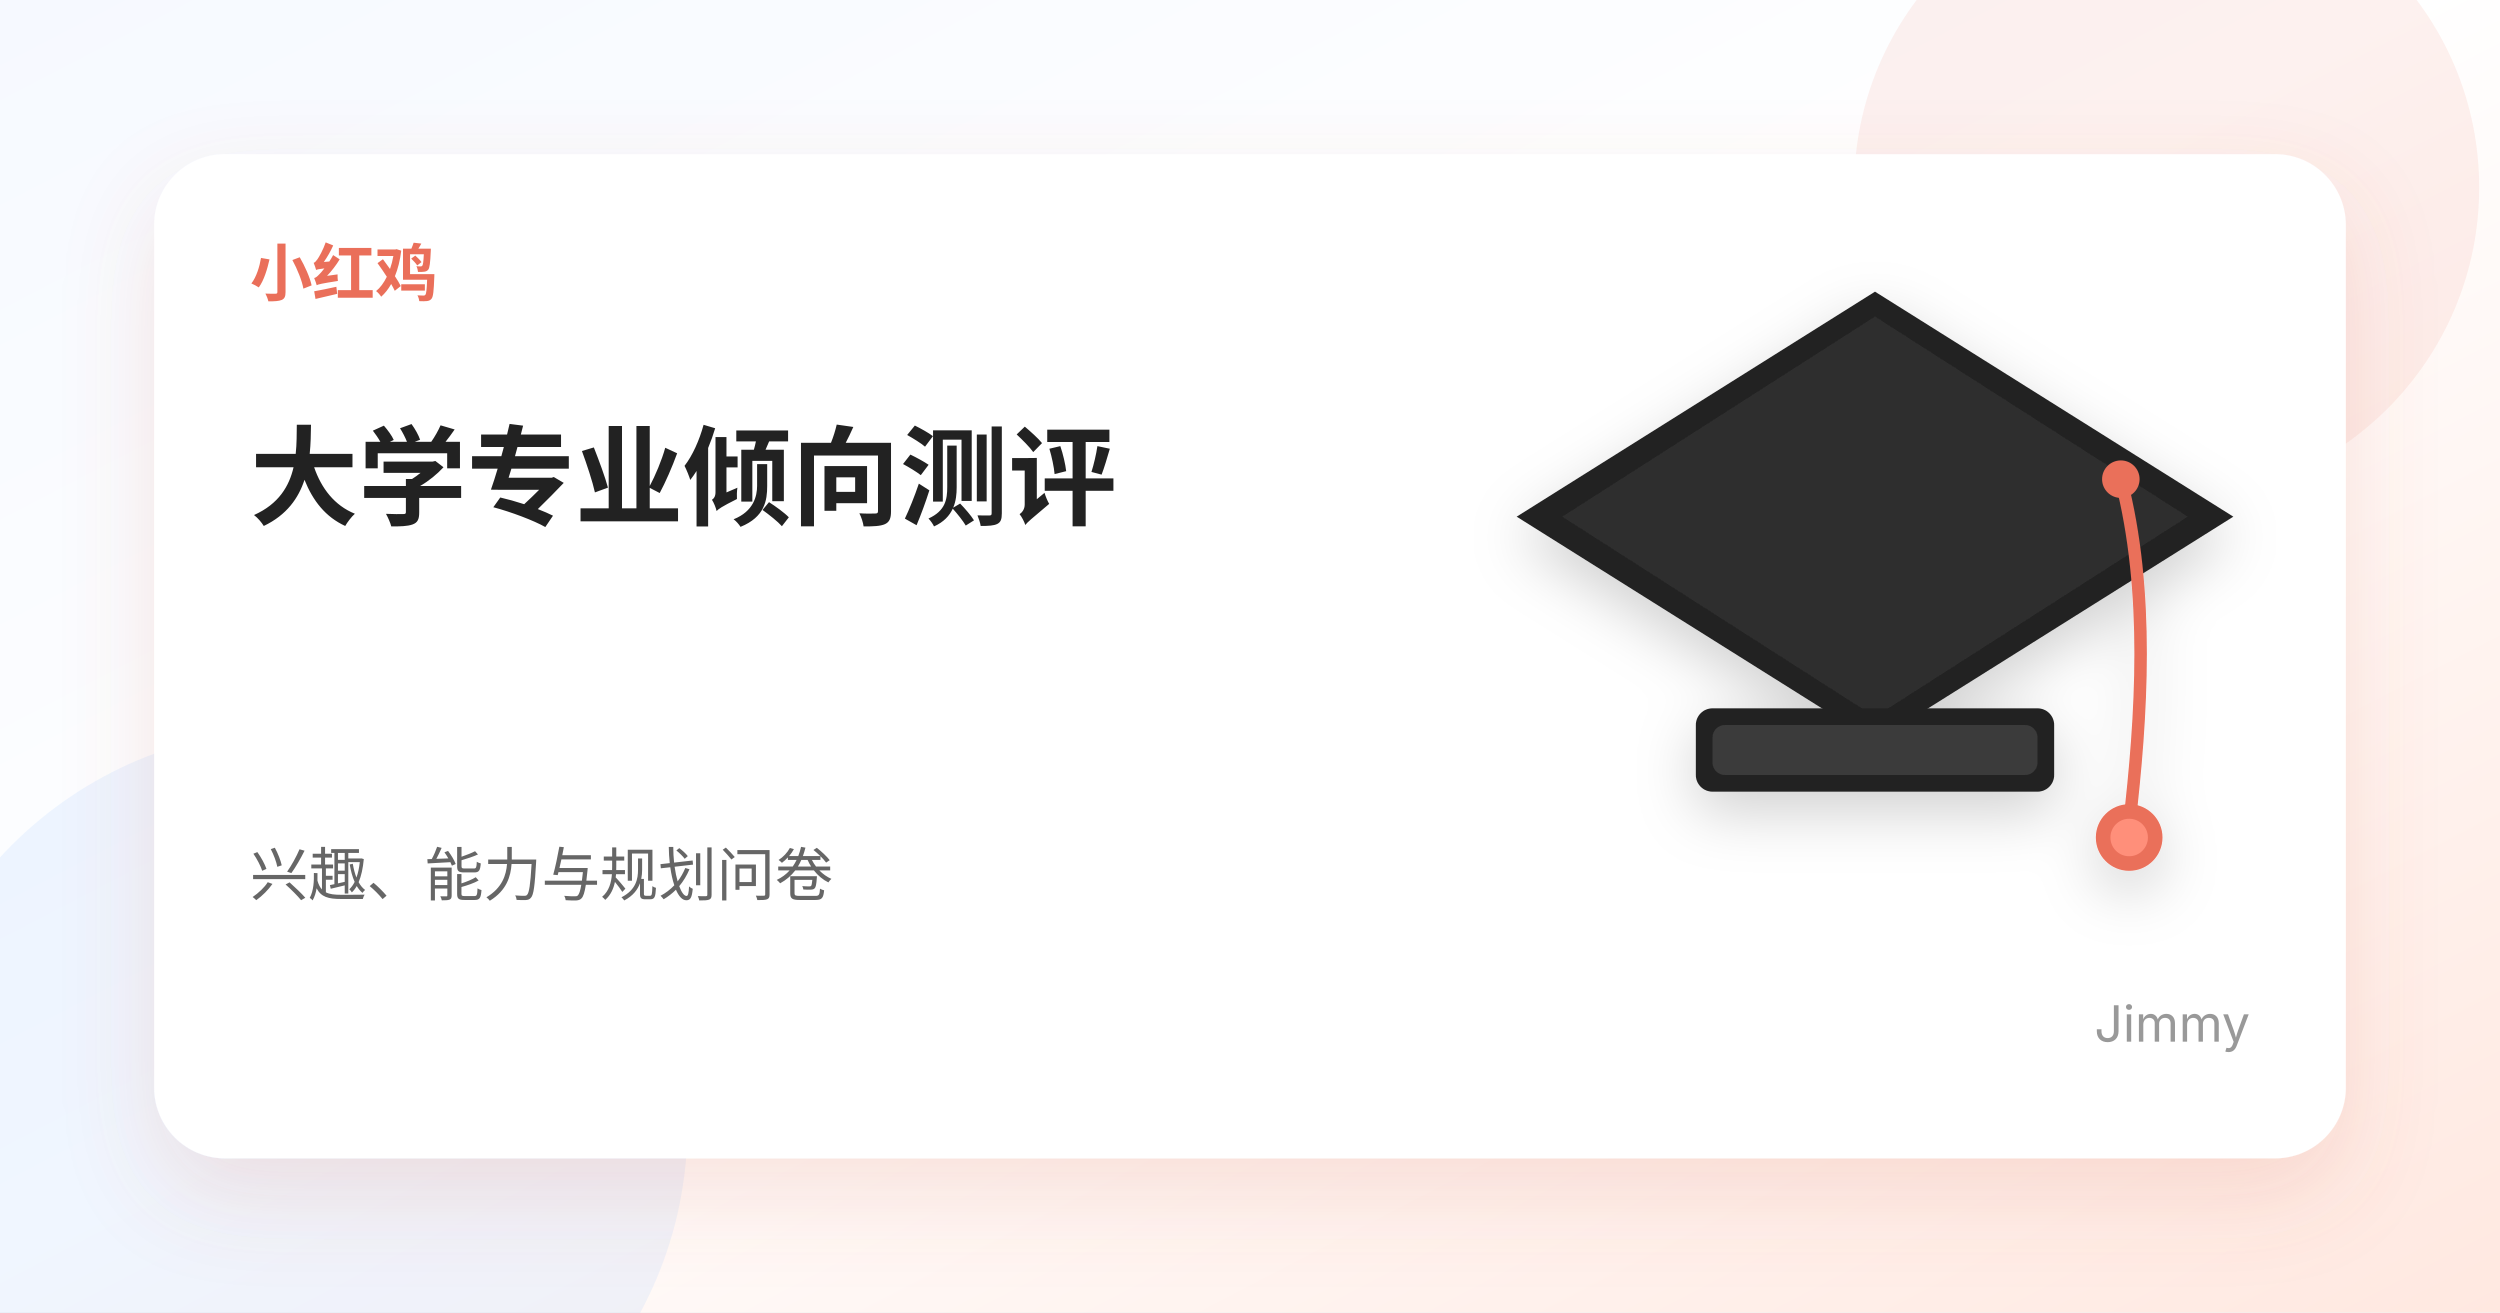
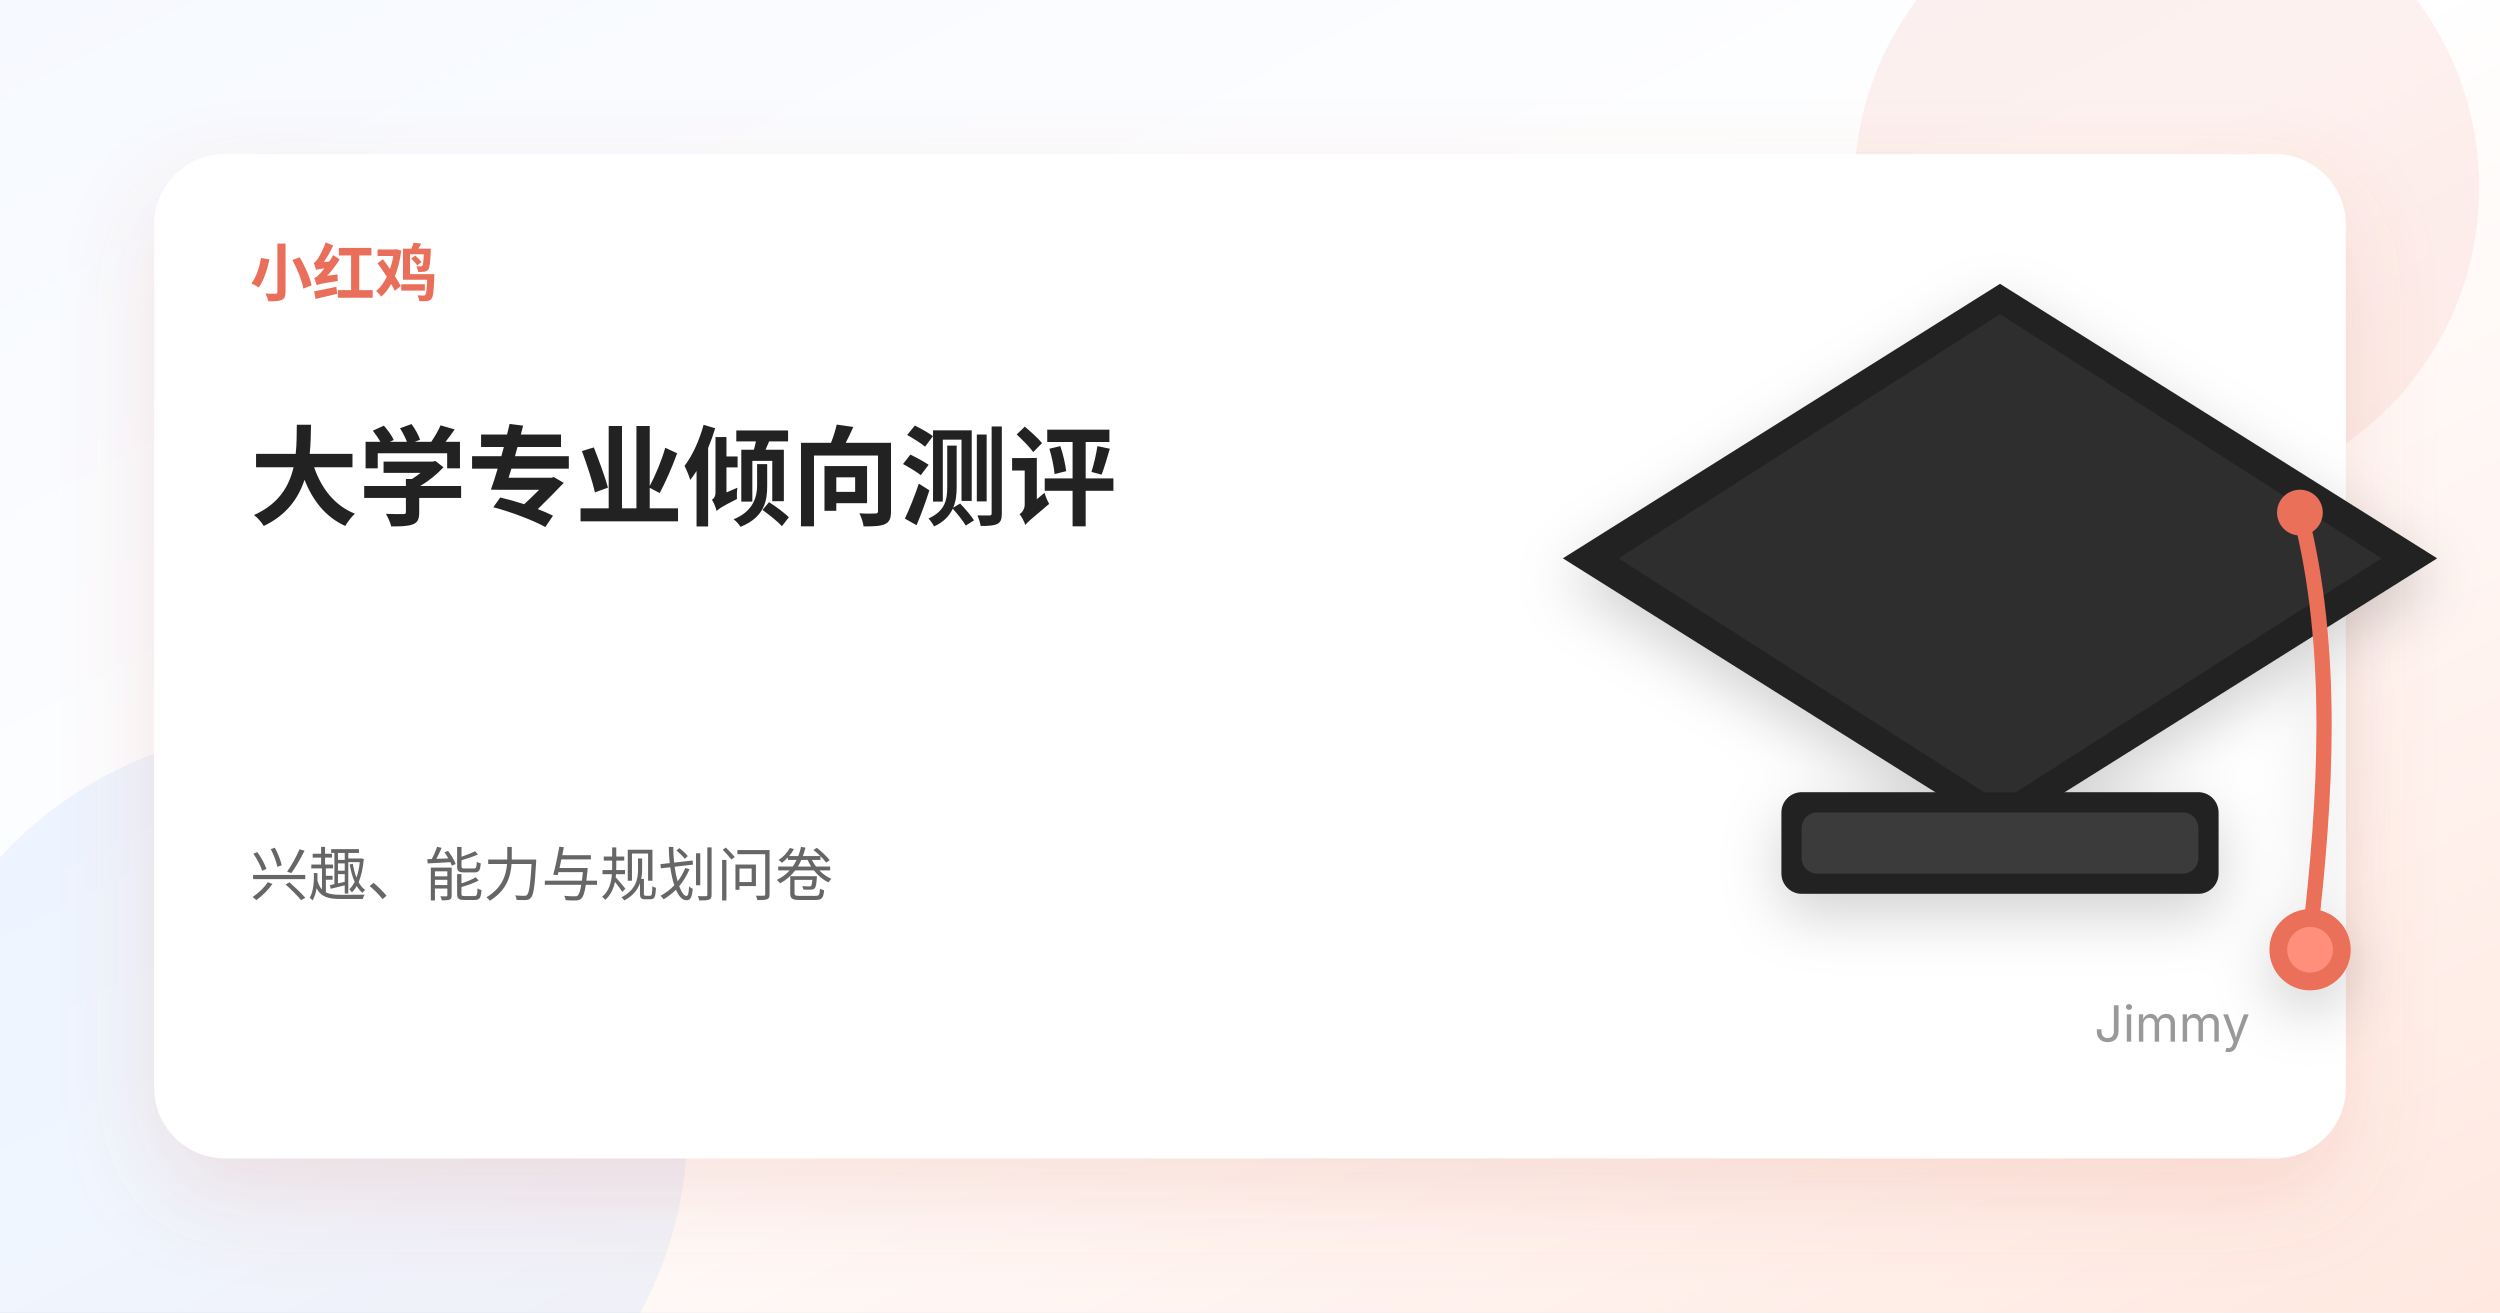
<svg xmlns="http://www.w3.org/2000/svg" width="1200" height="630" viewBox="0 0 1200 630">
  <defs>
    <linearGradient id="bg" x1="0" x2="1" y1="0" y2="1">
      <stop offset="0%" stop-color="#f6f9ff" />
      <stop offset="48%" stop-color="#ffffff" />
      <stop offset="100%" stop-color="#ffe8e0" />
    </linearGradient>
    <filter id="shadow" x="-20%" y="-20%" width="140%" height="140%">
      <feDropShadow dx="0" dy="18" stdDeviation="22" flood-color="#d35f4a" flood-opacity="0.16" />
    </filter>
    <filter id="capShadow" x="-40%" y="-40%" width="180%" height="180%">
      <feDropShadow dx="0" dy="10" stdDeviation="14" flood-color="#000" flood-opacity="0.18" />
    </filter>
  </defs>
  <rect width="1200" height="630" fill="url(#bg)" />
  <circle cx="1040" cy="90" r="150" fill="#ea6f5a" opacity="0.10" />
  <circle cx="140" cy="540" r="190" fill="#7eb6ff" opacity="0.12" />
  <rect x="74" y="74" width="1052" height="482" rx="34" fill="#fff" filter="url(#shadow)" />
  <text x="120" y="142" fill="#ea6f5a" font-size="30" font-weight="700" font-family="-apple-system,BlinkMacSystemFont,'Segoe UI','Noto Sans SC',sans-serif">小红鸡</text>
  <text x="120" y="248" fill="#222" font-size="52" font-weight="800" font-family="-apple-system,BlinkMacSystemFont,'Segoe UI','Noto Sans SC',sans-serif">大学专业倾向测评</text>
  <text x="120" y="430" fill="#666" font-size="28" font-family="-apple-system,BlinkMacSystemFont,'Segoe UI','Noto Sans SC',sans-serif">兴趣、能力与规划问卷</text>
  <g filter="url(#capShadow)">
-     <g transform="translate(900 248) scale(1)" aria-hidden="true">
+     <g transform="translate(960 268) scale(1.22)" aria-hidden="true">
      <polygon points="0,-108 172,0 0,108 -172,0" fill="#242424" />
      <polygon points="0,-96 150,0 0,96 -150,0" fill="#2f2f2f" />
      <rect x="-86" y="92" width="172" height="40" rx="8" fill="#242424" />
      <rect x="-78" y="100" width="156" height="24" rx="6" fill="#3a3a3a" />
      <circle cx="118" cy="-18" r="9" fill="#ea6f5a" />
      <path d="M118 -18 C132 36 128 96 122 148" stroke="#ea6f5a" stroke-width="6" fill="none" stroke-linecap="round" />
      <circle cx="122" cy="154" r="16" fill="#ea6f5a" />
      <circle cx="122" cy="154" r="9" fill="#ff8f7a" />
    </g>
  </g>
  <text x="1080" y="500" text-anchor="end" fill="#999" font-size="24" font-family="-apple-system,BlinkMacSystemFont,'Segoe UI','Noto Sans SC',sans-serif">Jimmy</text>
</svg>
